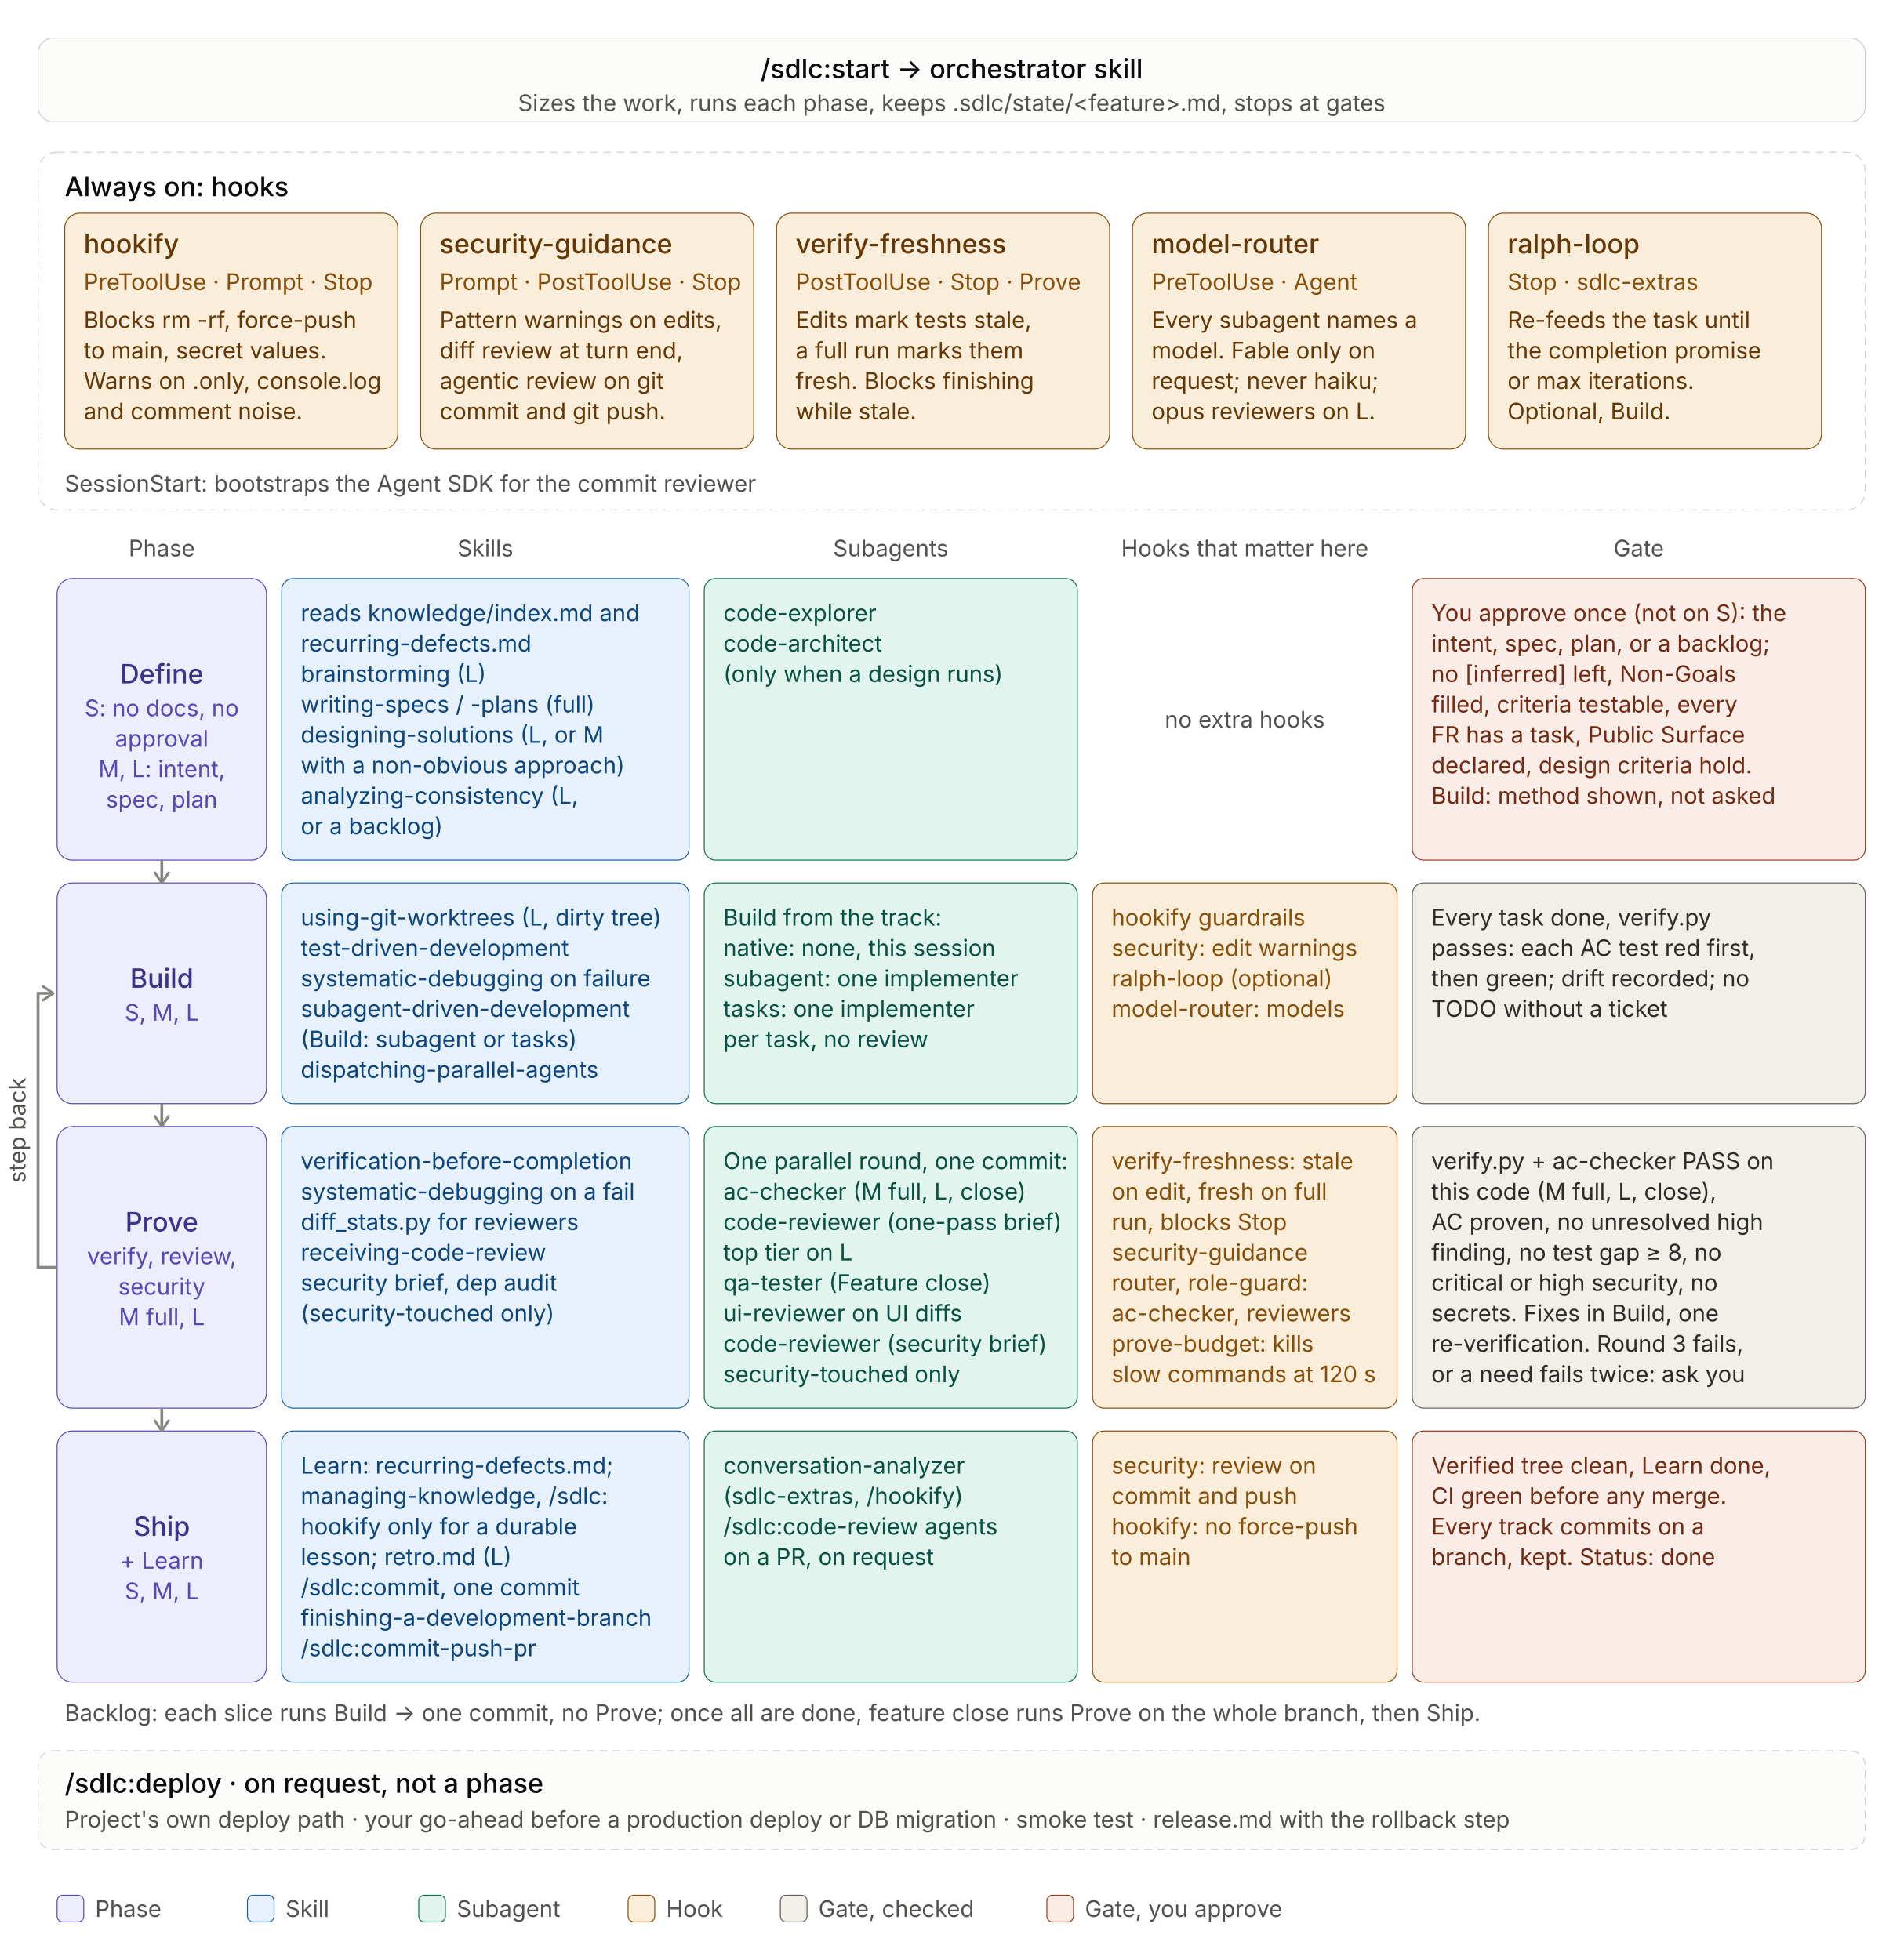
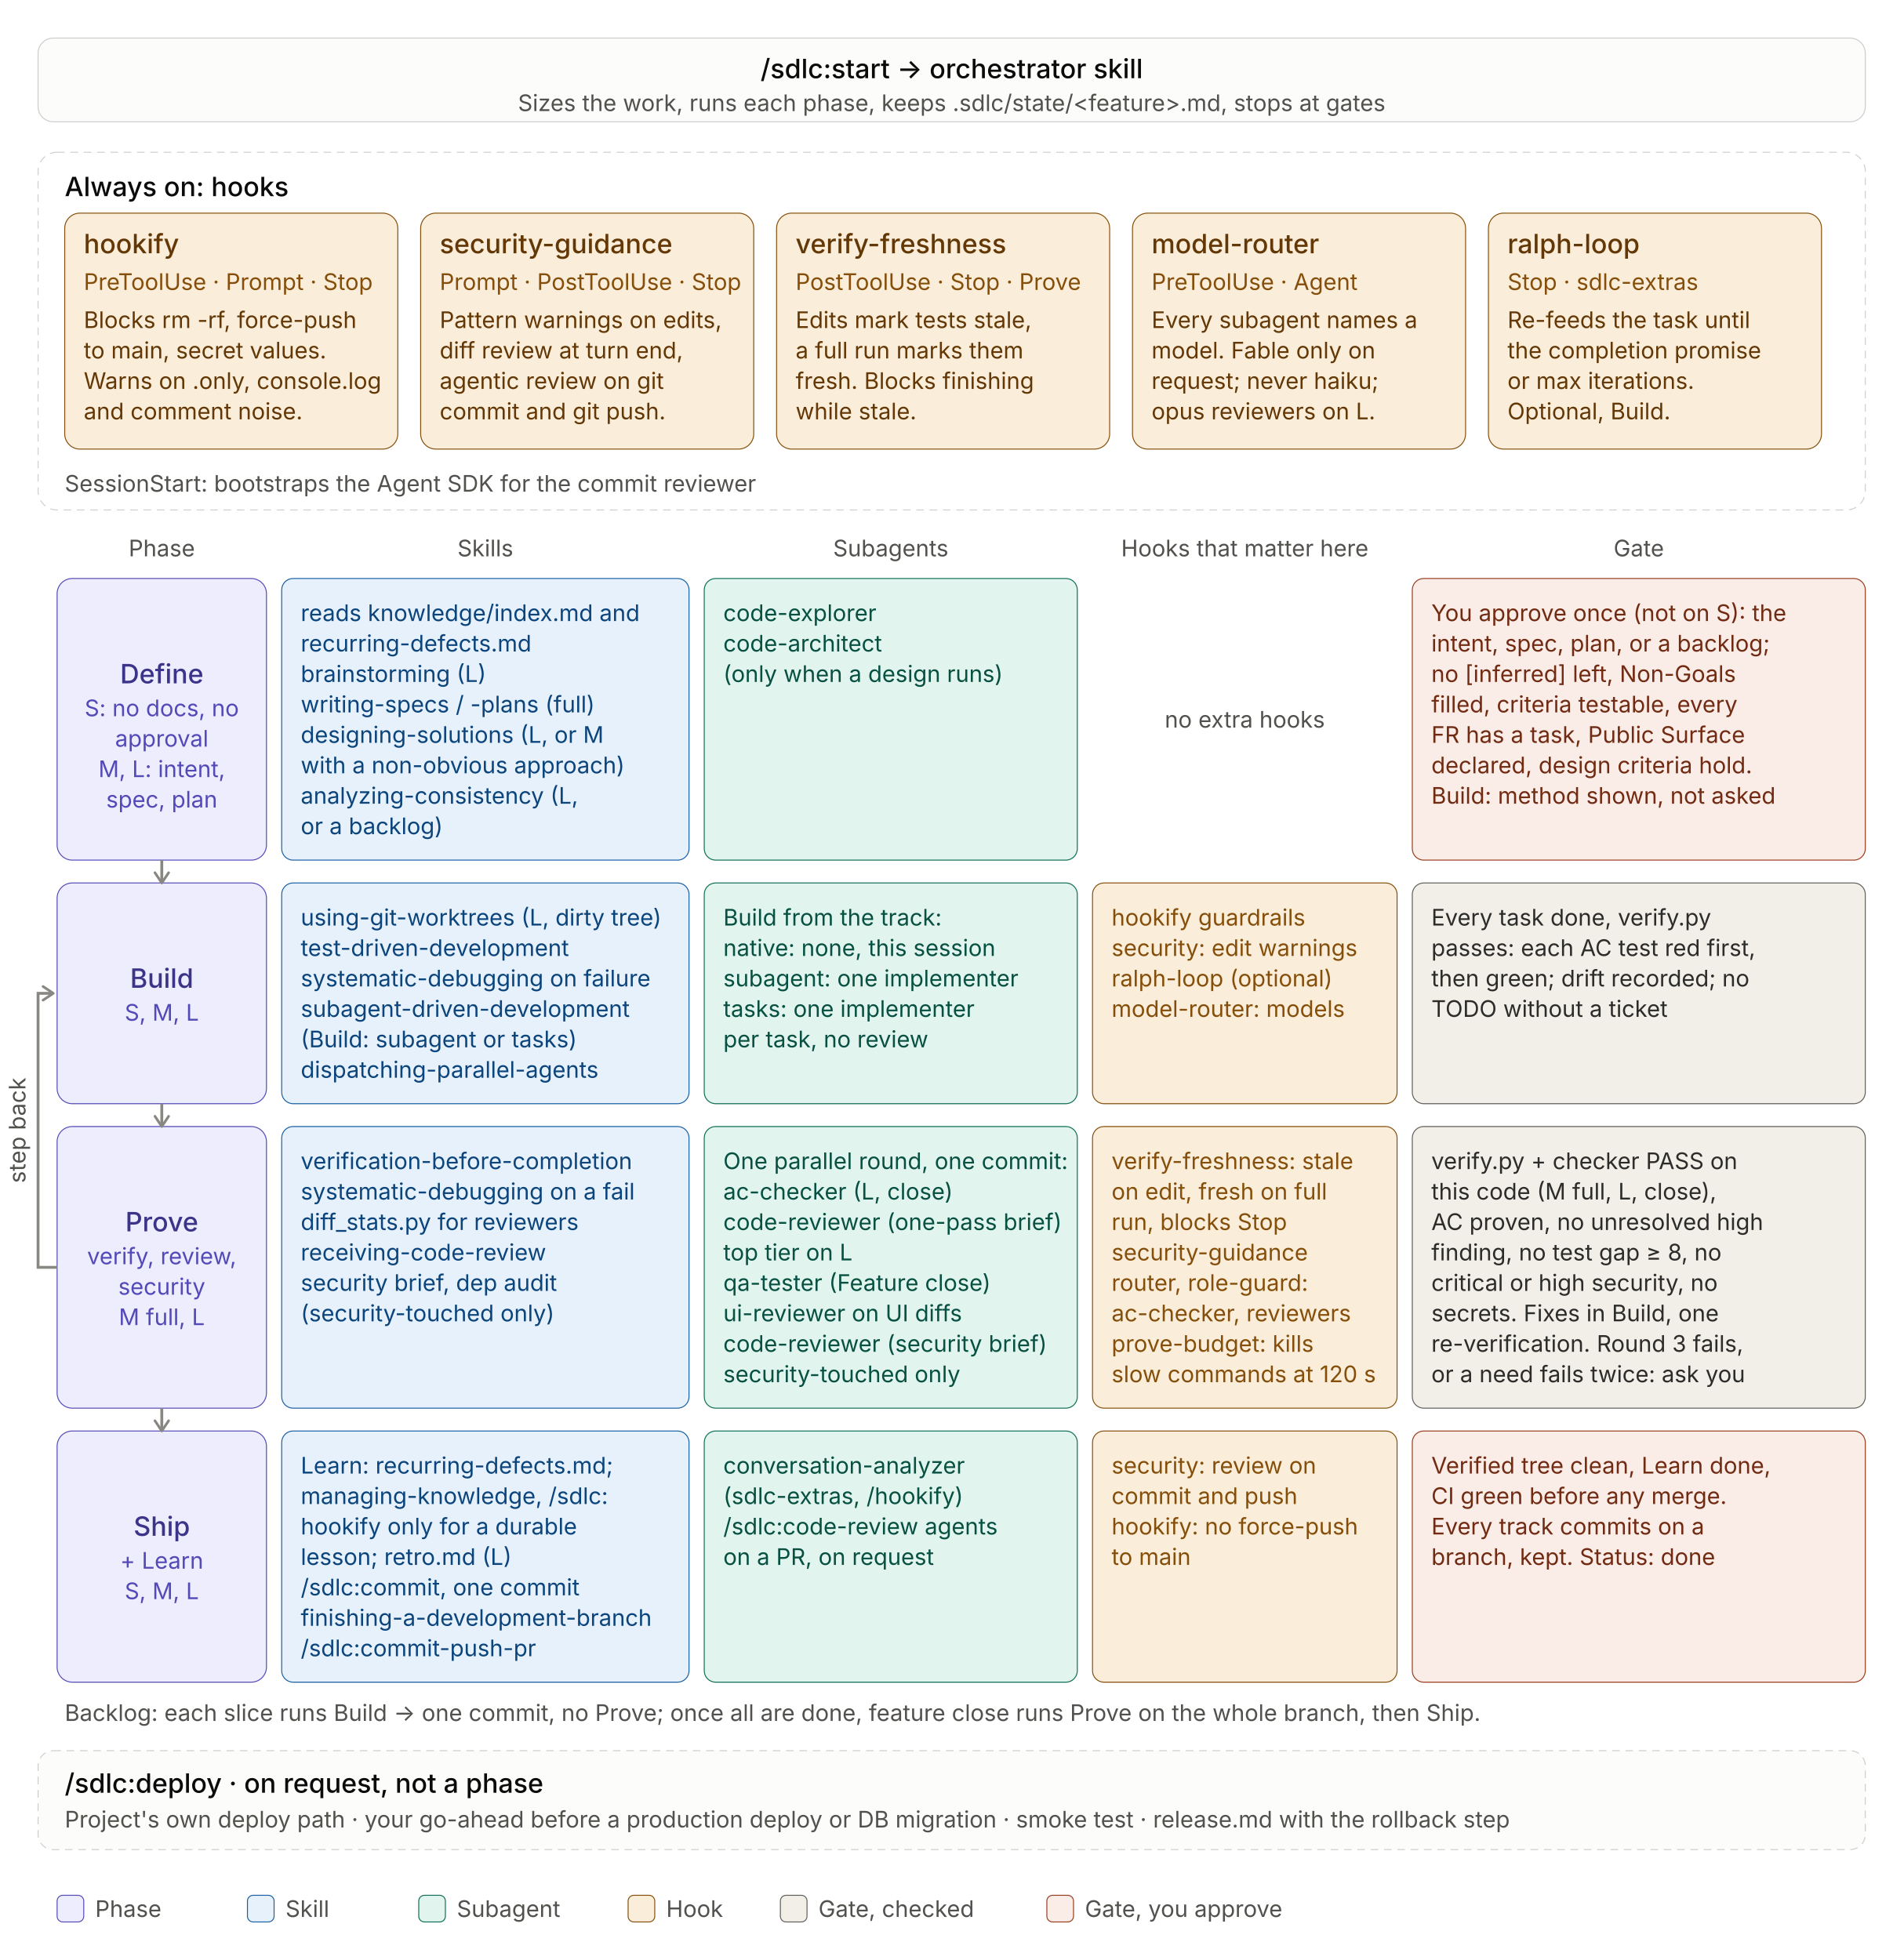
<svg xmlns="http://www.w3.org/2000/svg" width="100%" viewBox="0 0 1000 1030" role="img">
  <style>
text{font-family:anthropic-sans,-apple-system,"system-ui","Segoe UI",sans-serif;dominant-baseline:central;text-anchor:middle}
.a{fill:none;stroke:#898781;stroke-width:1.5}
.t{font-size:14px;font-weight:500;text-anchor:start}.s{font-size:12px;text-anchor:start}.c{text-anchor:middle!important}
.l{font-size:12px;fill:#52514e}.l[text-anchor=start]{text-anchor:start}
rect{stroke-width:.5}
.neutral rect{fill:#fcfcfb;stroke:rgba(11,11,11,.2)}.neutral .t{fill:#0b0b0b}.neutral .s{fill:#52514e}
.panel{fill:none;stroke:rgba(11,11,11,.2);stroke-dasharray:4 3}.panel+text{fill:#0b0b0b}
.stage rect{fill:#eeedfe;stroke:#534ab7}.stage .t{fill:#3c3489}.stage .s{fill:#534ab7}
.skill rect{fill:#e6f1fb;stroke:#185fa5}.skill .s{fill:#0c447c}
.agent rect{fill:#e1f5ee;stroke:#0f6e56}.agent .s{fill:#085041}
.hook rect{fill:#faeeda;stroke:#854f0b}.hook .t{fill:#633806}.hook .s{fill:#854f0b}
.gate rect{fill:#f1efe8;stroke:#5f5e5a}.gate .s{fill:#2c2c2a}
.approval rect{fill:#faece7;stroke:#993c1d}.approval .s{fill:#712b13}
@media (prefers-color-scheme:dark){
.a{stroke:#a09e96}.l{fill:#aaa8a2}
.neutral rect{fill:#262624;stroke:rgba(255,255,255,.2)}.neutral .t{fill:#f0efea}.neutral .s{fill:#aaa8a2}
.panel{stroke:rgba(255,255,255,.25)}.panel+text{fill:#f0efea}
.stage rect{fill:#26244a;stroke:#a098f0}.stage .t{fill:#cecbfa}.stage .s{fill:#a098f0}
.skill rect{fill:#102a44;stroke:#6aa8e6}.skill .s{fill:#b5d4f4}
.agent rect{fill:#0c3228;stroke:#5ac8a5}.agent .s{fill:#aae6d4}
.hook rect{fill:#3d2a10;stroke:#e0a04c}.hook .t{fill:#f5d9a8}.hook .s{fill:#e0a04c}
.gate rect{fill:#2e2d2a;stroke:#a09e96}.gate .s{fill:#d3d1c7}
.approval rect{fill:#401e14;stroke:#e68c6e}.approval .s{fill:#f5c8b9}
}
.hook .dim{fill:#633806}@media (prefers-color-scheme:dark){.hook .dim{fill:#f5d9a8}}</style>
  <defs>
    <marker id="arrow" viewBox="0 0 10 10" refX="8" refY="5" markerWidth="6" markerHeight="6" orient="auto-start-reverse">
      <path d="M2 1L8 5L2 9" fill="none" stroke="context-stroke" stroke-width="1.5" stroke-linecap="round" stroke-linejoin="round" />
    </marker>
  </defs>
  <g class="neutral">
    <rect x="20" y="20" width="960" height="44" rx="8" />
    <text class="t c" x="500" y="36">/sdlc:start → orchestrator skill</text>
    <text class="s c" x="500" y="54">Sizes the work, runs each phase, keeps .sdlc/state/&lt;feature&gt;.md, stops at gates</text>
  </g>
  <rect class="panel" x="20" y="80" width="960" height="188" rx="10" />
  <text class="t" x="34" y="98">Always on: hooks</text>
  <g class="hook">
    <rect x="34" y="112" width="175" height="124" rx="8" />
    <text class="t" x="44" y="128">hookify</text>
    <text class="s" x="44" y="148">PreToolUse · Prompt · Stop</text>
    <text class="s dim" x="44" y="168">Blocks rm -rf, force-push</text>
    <text class="s dim" x="44" y="184">to main, secret values.</text>
    <text class="s dim" x="44" y="200">Warns on .only, console.log</text>
    <text class="s dim" x="44" y="216">and comment noise.</text>
  </g>
  <g class="hook">
    <rect x="221" y="112" width="175" height="124" rx="8" />
    <text class="t" x="231" y="128">security-guidance</text>
    <text class="s" x="231" y="148">Prompt · PostToolUse · Stop</text>
    <text class="s dim" x="231" y="168">Pattern warnings on edits,</text>
    <text class="s dim" x="231" y="184">diff review at turn end,</text>
    <text class="s dim" x="231" y="200">agentic review on git</text>
    <text class="s dim" x="231" y="216">commit and git push.</text>
  </g>
  <g class="hook">
    <rect x="408" y="112" width="175" height="124" rx="8" />
    <text class="t" x="418" y="128">verify-freshness</text>
    <text class="s" x="418" y="148">PostToolUse · Stop · Prove</text>
    <text class="s dim" x="418" y="168">Edits mark tests stale,</text>
    <text class="s dim" x="418" y="184">a full run marks them</text>
    <text class="s dim" x="418" y="200">fresh. Blocks finishing</text>
    <text class="s dim" x="418" y="216">while stale.</text>
  </g>
  <g class="hook">
    <rect x="595" y="112" width="175" height="124" rx="8" />
    <text class="t" x="605" y="128">model-router</text>
    <text class="s" x="605" y="148">PreToolUse · Agent</text>
    <text class="s dim" x="605" y="168">Every subagent names a</text>
    <text class="s dim" x="605" y="184">model. Fable only on</text>
    <text class="s dim" x="605" y="200">request; never haiku;</text>
    <text class="s dim" x="605" y="216">opus reviewers on L.</text>
  </g>
  <g class="hook">
    <rect x="782" y="112" width="175" height="124" rx="8" />
    <text class="t" x="792" y="128">ralph-loop</text>
    <text class="s" x="792" y="148">Stop · sdlc-extras</text>
    <text class="s dim" x="792" y="168">Re-feeds the task until</text>
    <text class="s dim" x="792" y="184">the completion promise</text>
    <text class="s dim" x="792" y="200">or max iterations.</text>
    <text class="s dim" x="792" y="216">Optional, Build.</text>
  </g>
  <text class="l" x="34" y="254" text-anchor="start">SessionStart: bootstraps the Agent SDK for the commit reviewer</text>
  <text class="l" x="85.0" y="288">Phase</text>
  <text class="l" x="255.0" y="288">Skills</text>
  <text class="l" x="468.0" y="288">Subagents</text>
  <text class="l" x="654.0" y="288">Hooks that matter here</text>
  <text class="l" x="861.0" y="288">Gate</text>
  <g class="stage">
    <rect x="30" y="304" width="110" height="148" rx="8" />
    <text class="t c" x="85.0" y="354">Define</text>
    <text class="s c" x="85.0" y="372">S: no docs, no</text>
    <text class="s c" x="85.0" y="388">approval</text>
    <text class="s c" x="85.0" y="404">M, L: intent,</text>
    <text class="s c" x="85.0" y="420">spec, plan</text>
  </g>
  <g class="skill">
    <rect x="148" y="304" width="214" height="148" rx="6" />
    <text class="s" x="158" y="322">reads knowledge/index.md and</text>
    <text class="s" x="158" y="338">recurring-defects.md</text>
    <text class="s" x="158" y="354">brainstorming (L)</text>
    <text class="s" x="158" y="370">writing-specs / -plans (full)</text>
    <text class="s" x="158" y="386">designing-solutions (L, or M</text>
    <text class="s" x="158" y="402">with a non-obvious approach)</text>
    <text class="s" x="158" y="418">analyzing-consistency (L,</text>
    <text class="s" x="158" y="434">or a backlog)</text>
  </g>
  <g class="agent">
    <rect x="370" y="304" width="196" height="148" rx="6" />
    <text class="s" x="380" y="322">code-explorer</text>
    <text class="s" x="380" y="338">code-architect</text>
    <text class="s" x="380" y="354">(only when a design runs)</text>
  </g>
  <text class="l" x="654.0" y="378">no extra hooks</text>
  <g class="approval">
    <rect x="742" y="304" width="238" height="148" rx="6" />
    <text class="s" x="752" y="322">You approve once (not on S): the</text>
    <text class="s" x="752" y="338">intent, spec, plan, or a backlog;</text>
    <text class="s" x="752" y="354">no [inferred] left, Non-Goals</text>
    <text class="s" x="752" y="370">filled, criteria testable, every</text>
    <text class="s" x="752" y="386">FR has a task, Public Surface</text>
    <text class="s" x="752" y="402">declared, design criteria hold.</text>
    <text class="s" x="752" y="418">Build: method shown, not asked</text>
  </g>
  <g class="stage">
    <rect x="30" y="464" width="110" height="116" rx="8" />
    <text class="t c" x="85.0" y="514">Build</text>
    <text class="s c" x="85.0" y="532">S, M, L</text>
  </g>
  <line class="a" marker-end="url(#arrow)" x1="85.0" y1="452" x2="85.0" y2="464" />
  <g class="skill">
    <rect x="148" y="464" width="214" height="116" rx="6" />
    <text class="s" x="158" y="482">using-git-worktrees (L, dirty tree)</text>
    <text class="s" x="158" y="498">test-driven-development</text>
    <text class="s" x="158" y="514">systematic-debugging on failure</text>
    <text class="s" x="158" y="530">subagent-driven-development</text>
    <text class="s" x="158" y="546">(Build: subagent or tasks)</text>
    <text class="s" x="158" y="562">dispatching-parallel-agents</text>
  </g>
  <g class="agent">
    <rect x="370" y="464" width="196" height="116" rx="6" />
    <text class="s" x="380" y="482">Build from the track:</text>
    <text class="s" x="380" y="498">native: none, this session</text>
    <text class="s" x="380" y="514">subagent: one implementer</text>
    <text class="s" x="380" y="530">tasks: one implementer</text>
    <text class="s" x="380" y="546">per task, no review</text>
  </g>
  <g class="hook">
    <rect x="574" y="464" width="160" height="116" rx="6" />
    <text class="s" x="584" y="482">hookify guardrails</text>
    <text class="s" x="584" y="498">security: edit warnings</text>
    <text class="s" x="584" y="514">ralph-loop (optional)</text>
    <text class="s" x="584" y="530">model-router: models</text>
  </g>
  <g class="gate">
    <rect x="742" y="464" width="238" height="116" rx="6" />
    <text class="s" x="752" y="482">Every task done, verify.py</text>
    <text class="s" x="752" y="498">passes: each AC test red first,</text>
    <text class="s" x="752" y="514">then green; drift recorded; no</text>
    <text class="s" x="752" y="530">TODO without a ticket</text>
  </g>
  <g class="stage">
    <rect x="30" y="592" width="110" height="148" rx="8" />
    <text class="t c" x="85.0" y="642">Prove</text>
    <text class="s c" x="85.0" y="660">verify, review,</text>
    <text class="s c" x="85.0" y="676">security</text>
    <text class="s c" x="85.0" y="692">M full, L</text>
  </g>
  <line class="a" marker-end="url(#arrow)" x1="85.0" y1="580" x2="85.0" y2="592" />
  <g class="skill">
    <rect x="148" y="592" width="214" height="148" rx="6" />
    <text class="s" x="158" y="610">verification-before-completion</text>
    <text class="s" x="158" y="626">systematic-debugging on a fail</text>
    <text class="s" x="158" y="642">diff_stats.py for reviewers</text>
    <text class="s" x="158" y="658">receiving-code-review</text>
    <text class="s" x="158" y="674">security brief, dep audit</text>
    <text class="s" x="158" y="690">(security-touched only)</text>
  </g>
  <g class="agent">
    <rect x="370" y="592" width="196" height="148" rx="6" />
    <text class="s" x="380" y="610">One parallel round, one commit:</text>
-     <text class="s" x="380" y="626">ac-checker (M full, L, close)</text>
+     <text class="s" x="380" y="626">ac-checker (L, close)</text>
    <text class="s" x="380" y="642">code-reviewer (one-pass brief)</text>
    <text class="s" x="380" y="658">  top tier on L</text>
    <text class="s" x="380" y="674">qa-tester (Feature close)</text>
    <text class="s" x="380" y="690">ui-reviewer on UI diffs</text>
    <text class="s" x="380" y="706">code-reviewer (security brief)</text>
    <text class="s" x="380" y="722">  security-touched only</text>
  </g>
  <g class="hook">
    <rect x="574" y="592" width="160" height="148" rx="6" />
    <text class="s" x="584" y="610">verify-freshness: stale</text>
    <text class="s" x="584" y="626">on edit, fresh on full</text>
    <text class="s" x="584" y="642">run, blocks Stop</text>
    <text class="s" x="584" y="658">security-guidance</text>
    <text class="s" x="584" y="674">router, role-guard:</text>
    <text class="s" x="584" y="690">ac-checker, reviewers</text>
    <text class="s" x="584" y="706">prove-budget: kills</text>
    <text class="s" x="584" y="722">slow commands at 120 s</text>
  </g>
  <g class="gate">
    <rect x="742" y="592" width="238" height="148" rx="6" />
-     <text class="s" x="752" y="610">verify.py + ac-checker PASS on</text>
+     <text class="s" x="752" y="610">verify.py + checker PASS on</text>
    <text class="s" x="752" y="626">this code (M full, L, close),</text>
    <text class="s" x="752" y="642">AC proven, no unresolved high</text>
    <text class="s" x="752" y="658">finding, no test gap ≥ 8, no</text>
    <text class="s" x="752" y="674">critical or high security, no</text>
    <text class="s" x="752" y="690">secrets. Fixes in Build, one</text>
    <text class="s" x="752" y="706">re-verification. Round 3 fails,</text>
    <text class="s" x="752" y="722">or a need fails twice: ask you</text>
  </g>
  <g class="stage">
    <rect x="30" y="752" width="110" height="132" rx="8" />
    <text class="t c" x="85.0" y="802">Ship</text>
    <text class="s c" x="85.0" y="820">+ Learn</text>
    <text class="s c" x="85.0" y="836">S, M, L</text>
  </g>
  <line class="a" marker-end="url(#arrow)" x1="85.0" y1="740" x2="85.0" y2="752" />
  <g class="skill">
    <rect x="148" y="752" width="214" height="132" rx="6" />
    <text class="s" x="158" y="770">Learn: recurring-defects.md;</text>
    <text class="s" x="158" y="786">managing-knowledge, /sdlc:</text>
    <text class="s" x="158" y="802">hookify only for a durable</text>
    <text class="s" x="158" y="818">lesson; retro.md (L)</text>
    <text class="s" x="158" y="834">/sdlc:commit, one commit</text>
    <text class="s" x="158" y="850">finishing-a-development-branch</text>
    <text class="s" x="158" y="866">/sdlc:commit-push-pr</text>
  </g>
  <g class="agent">
    <rect x="370" y="752" width="196" height="132" rx="6" />
    <text class="s" x="380" y="770">conversation-analyzer</text>
    <text class="s" x="380" y="786">(sdlc-extras, /hookify)</text>
    <text class="s" x="380" y="802">/sdlc:code-review agents</text>
    <text class="s" x="380" y="818">on a PR, on request</text>
  </g>
  <g class="hook">
    <rect x="574" y="752" width="160" height="132" rx="6" />
    <text class="s" x="584" y="770">security: review on</text>
    <text class="s" x="584" y="786">commit and push</text>
    <text class="s" x="584" y="802">hookify: no force-push</text>
    <text class="s" x="584" y="818">to main</text>
  </g>
  <g class="approval">
    <rect x="742" y="752" width="238" height="132" rx="6" />
    <text class="s" x="752" y="770">Verified tree clean, Learn done,</text>
    <text class="s" x="752" y="786">CI green before any merge.</text>
    <text class="s" x="752" y="802">Every track commits on a</text>
    <text class="s" x="752" y="818">branch, kept. Status: done</text>
  </g>
  <path class="a loop" marker-end="url(#arrow)" d="M30 666 L20 666 L20 522 L28 522" />
  <text class="l" transform="rotate(-90 9 594)" x="9" y="594">step back</text>
  <text class="l" x="34" y="900" text-anchor="start">Backlog: each slice runs Build → one commit, no Prove; once all are done, feature close runs Prove on the whole branch, then Ship.</text>
  <g class="neutral">
    <rect x="20" y="920" width="960" height="52" rx="8" style="stroke-dasharray:4 3" />
    <text class="t" x="34" y="937">/sdlc:deploy · on request, not a phase</text>
    <text class="s" x="34" y="956">Project's own deploy path · your go-ahead before a production deploy or DB migration · smoke test · release.md with the rollback step</text>
  </g>
  <g class="stage">
    <rect x="30" y="996" width="14" height="14" rx="3" />
  </g>
  <text class="l" text-anchor="start" x="50" y="1003">Phase</text>
  <g class="skill">
    <rect x="130" y="996" width="14" height="14" rx="3" />
  </g>
  <text class="l" text-anchor="start" x="150" y="1003">Skill</text>
  <g class="agent">
    <rect x="220" y="996" width="14" height="14" rx="3" />
  </g>
  <text class="l" text-anchor="start" x="240" y="1003">Subagent</text>
  <g class="hook">
    <rect x="330" y="996" width="14" height="14" rx="3" />
  </g>
  <text class="l" text-anchor="start" x="350" y="1003">Hook</text>
  <g class="gate">
    <rect x="410" y="996" width="14" height="14" rx="3" />
  </g>
  <text class="l" text-anchor="start" x="430" y="1003">Gate, checked</text>
  <g class="approval">
    <rect x="550" y="996" width="14" height="14" rx="3" />
  </g>
  <text class="l" text-anchor="start" x="570" y="1003">Gate, you approve</text>
</svg>
